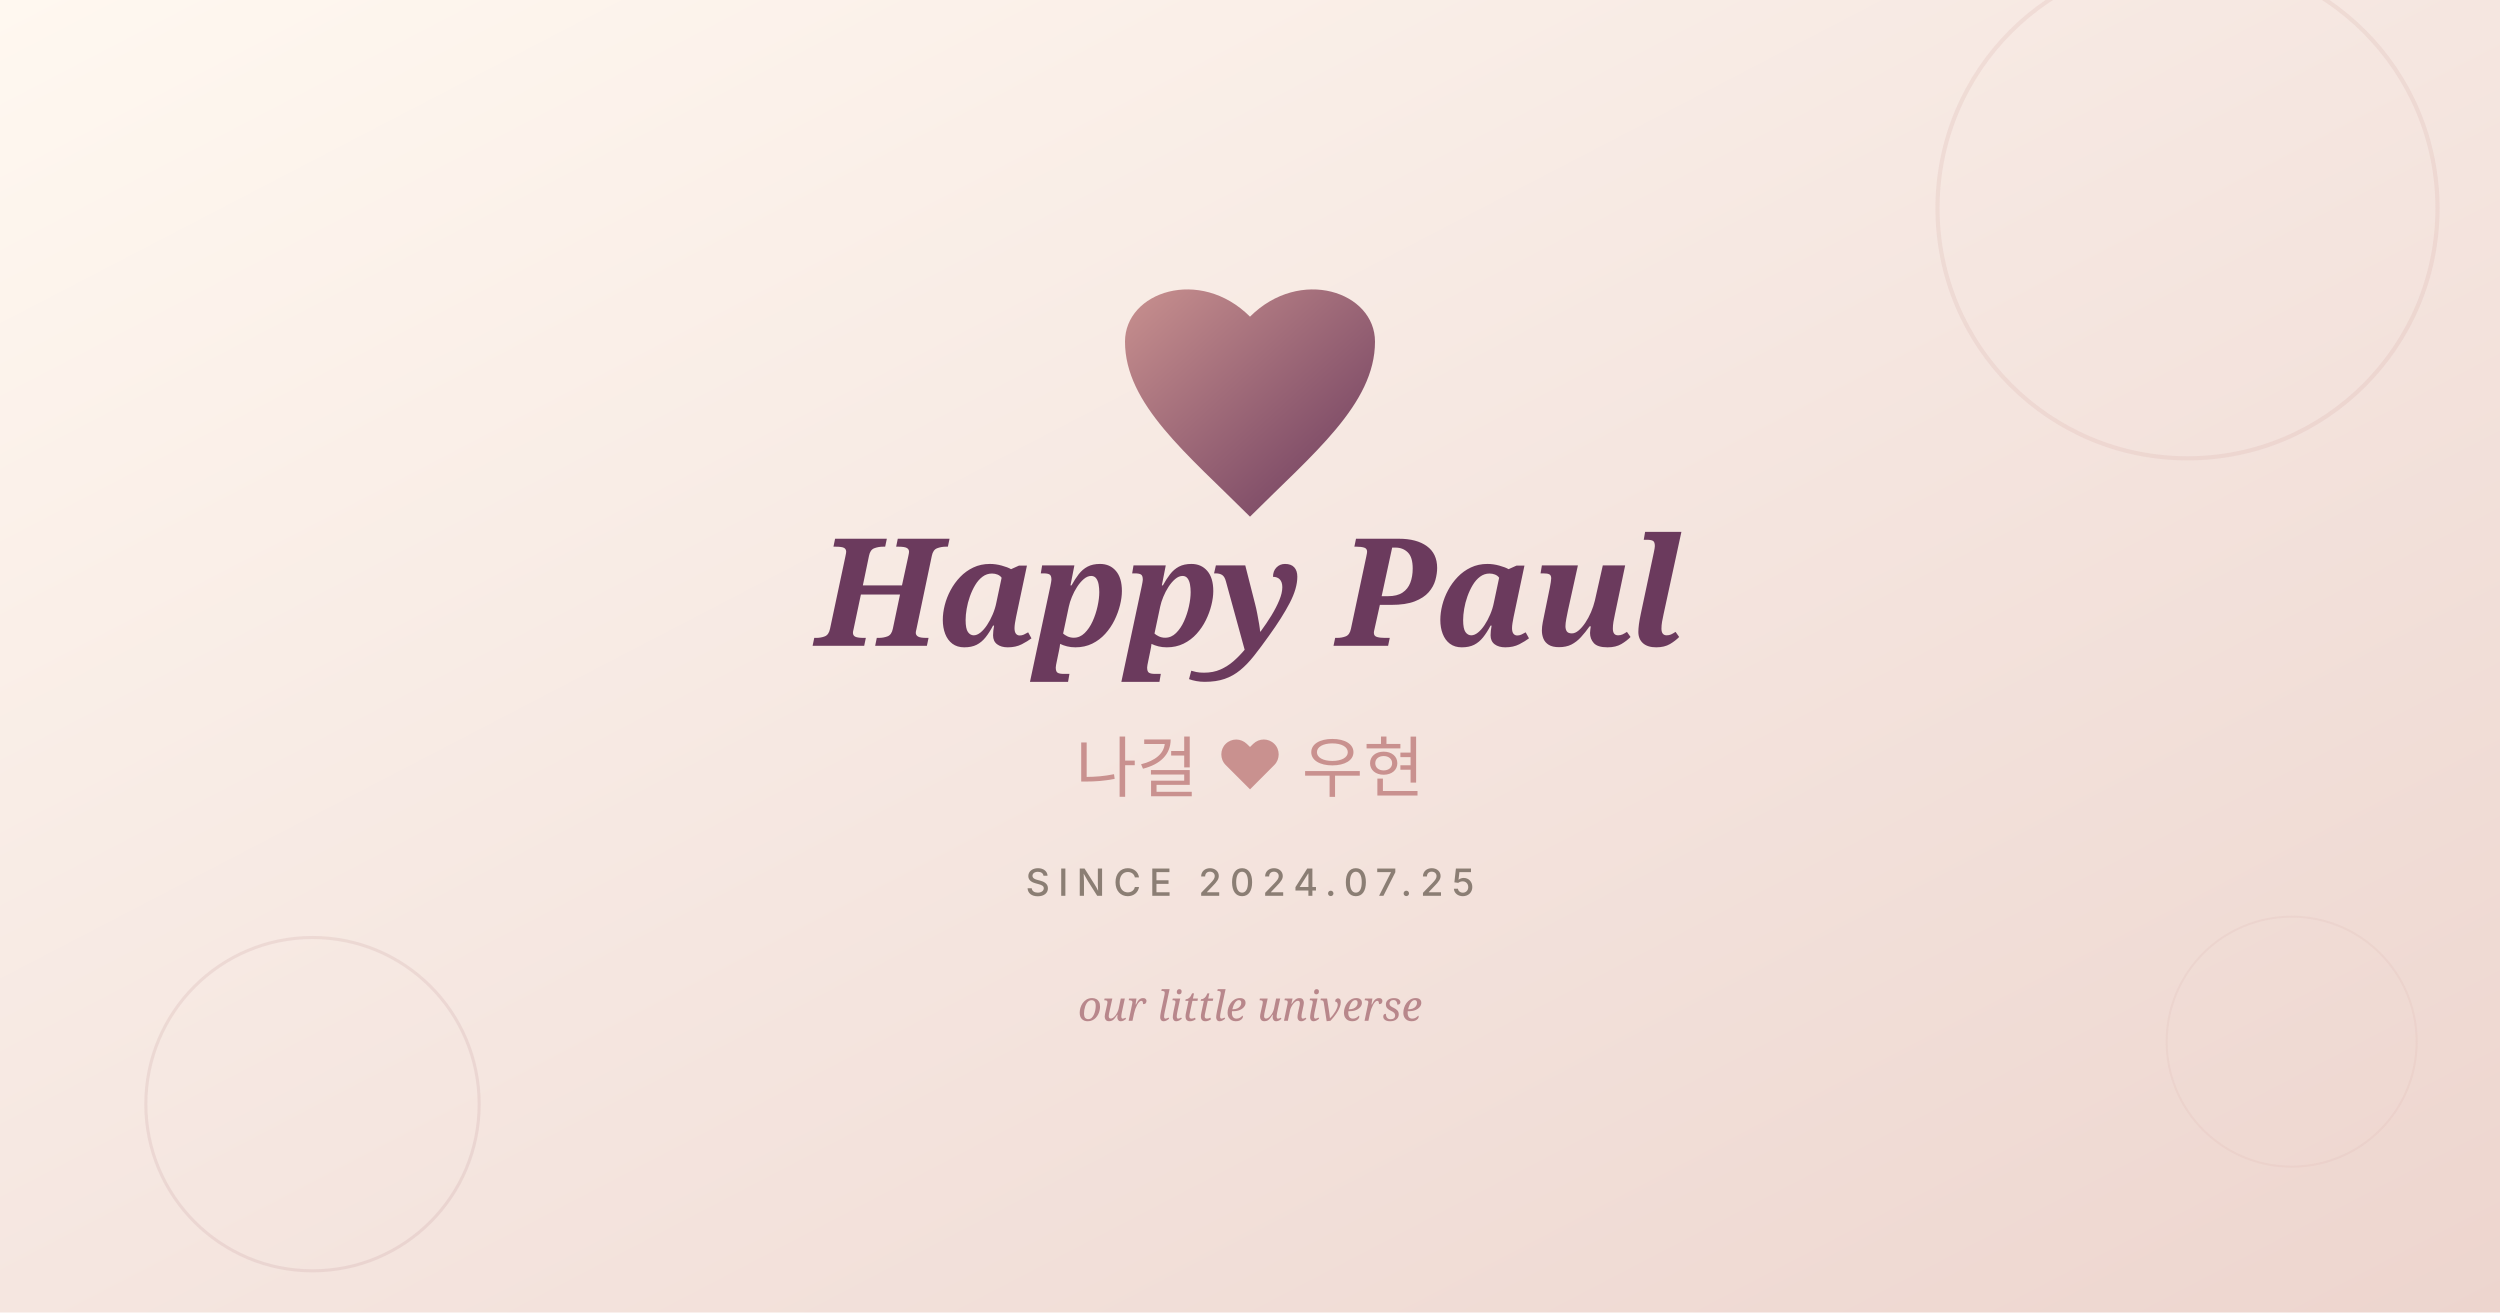
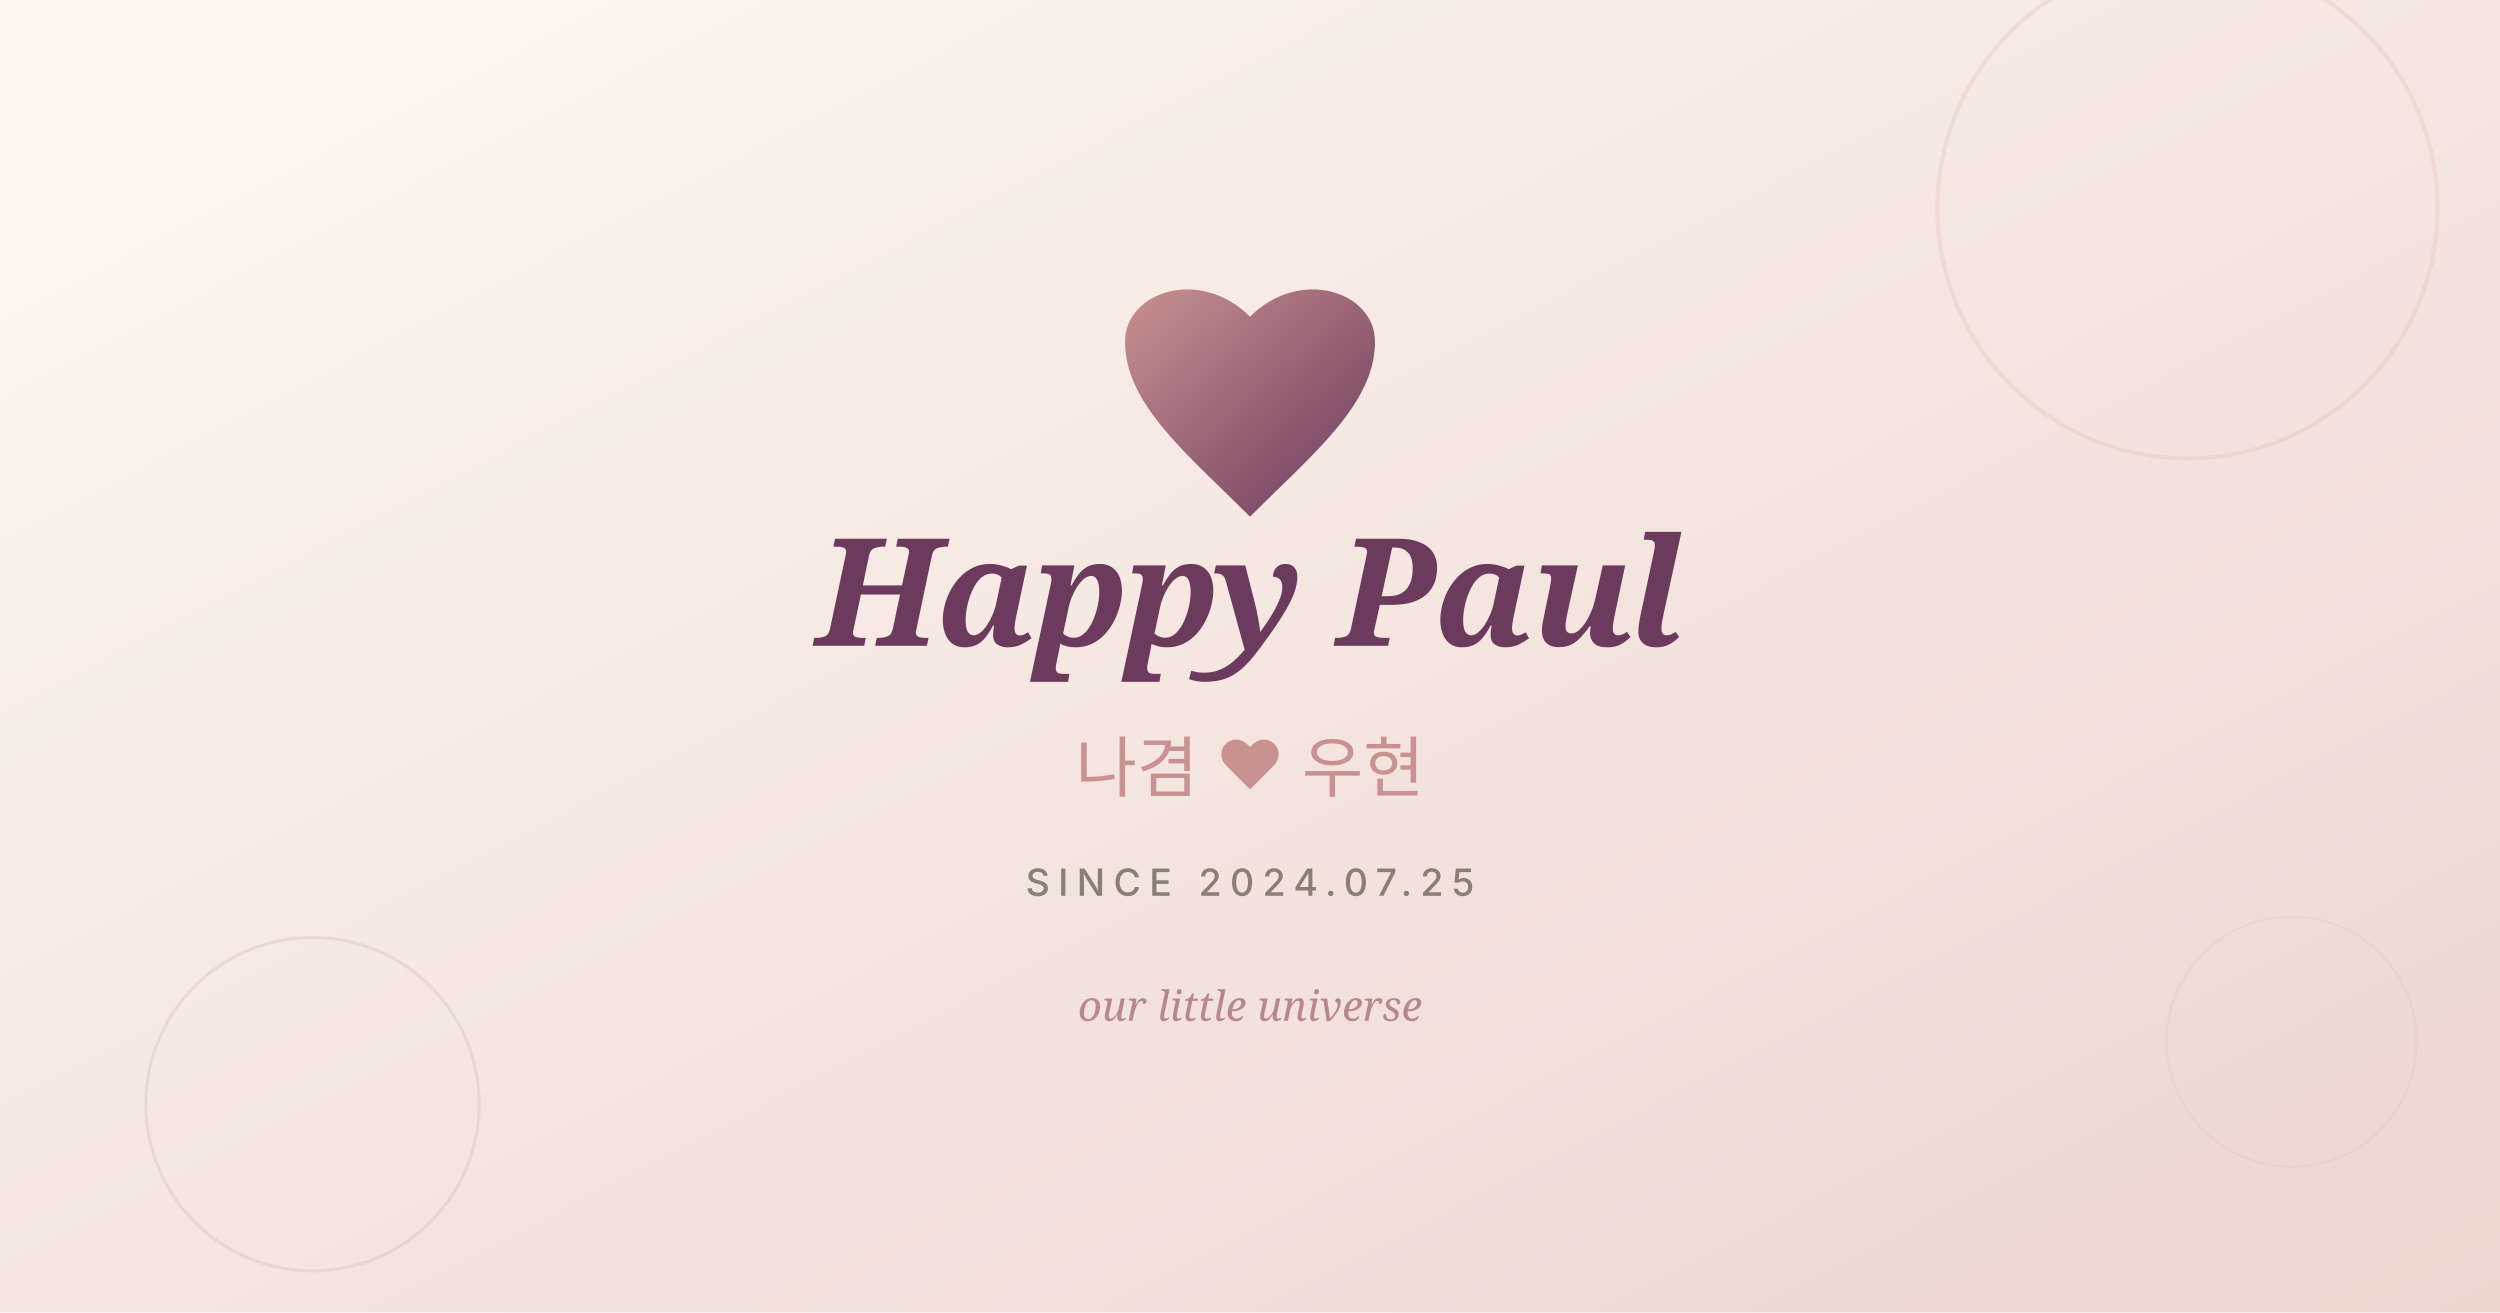
<svg xmlns="http://www.w3.org/2000/svg" width="1200" height="630">
  <defs>
    <linearGradient id="bg" x1="0%" y1="0%" x2="100%" y2="100%">
      <stop offset="0%" style="stop-color:#FFF8F0" />
      <stop offset="50%" style="stop-color:#F5E6E0" />
      <stop offset="100%" style="stop-color:#EDD5CE" />
    </linearGradient>
    <linearGradient id="heart" x1="0%" y1="0%" x2="100%" y2="100%">
      <stop offset="0%" style="stop-color:#C9918F" />
      <stop offset="100%" style="stop-color:#6B3A5D" />
    </linearGradient>
  </defs>
  <rect width="1200" height="630" fill="url(#bg)" />
  <circle cx="1050" cy="100" r="120" fill="none" stroke="#C9918F" stroke-width="2" opacity="0.15" />
  <circle cx="150" cy="530" r="80" fill="none" stroke="#A0616A" stroke-width="1.5" opacity="0.12" />
  <circle cx="1100" cy="500" r="60" fill="none" stroke="#C9918F" stroke-width="1" opacity="0.1" />
  <g transform="translate(600, 200)" fill="url(#heart)">
    <path d="M0-40 C-20-60-50-50-50-30 C-50-5-25 15 0 40 C25 15 50-5 50-30 C50-50 20-60 0-40Z" transform="scale(1.2)" />
  </g>
  <text x="600" y="310" text-anchor="middle" font-family="Georgia, Cormorant, serif" font-size="72" font-weight="600" font-style="italic" fill="#6B3A5D" letter-spacing="-1">
    Happy Paul
  </text>
  <text x="600" y="380" text-anchor="middle" font-family="Pretendard, -apple-system, sans-serif" font-size="32" fill="#C9918F" font-weight="500">
-     나걸 ♥ 우현
+     나겸 ♥ 우현
  </text>
  <text x="600" y="430" text-anchor="middle" font-family="Pretendard, -apple-system, sans-serif" font-size="18" fill="#8B7E74" letter-spacing="4" font-weight="500">
    SINCE 2024.07.25
  </text>
  <text x="600" y="490" text-anchor="middle" font-family="Georgia, Cormorant, serif" font-size="20" fill="#A0616A" font-style="italic" opacity="0.7">
    our little universe
  </text>
</svg>
